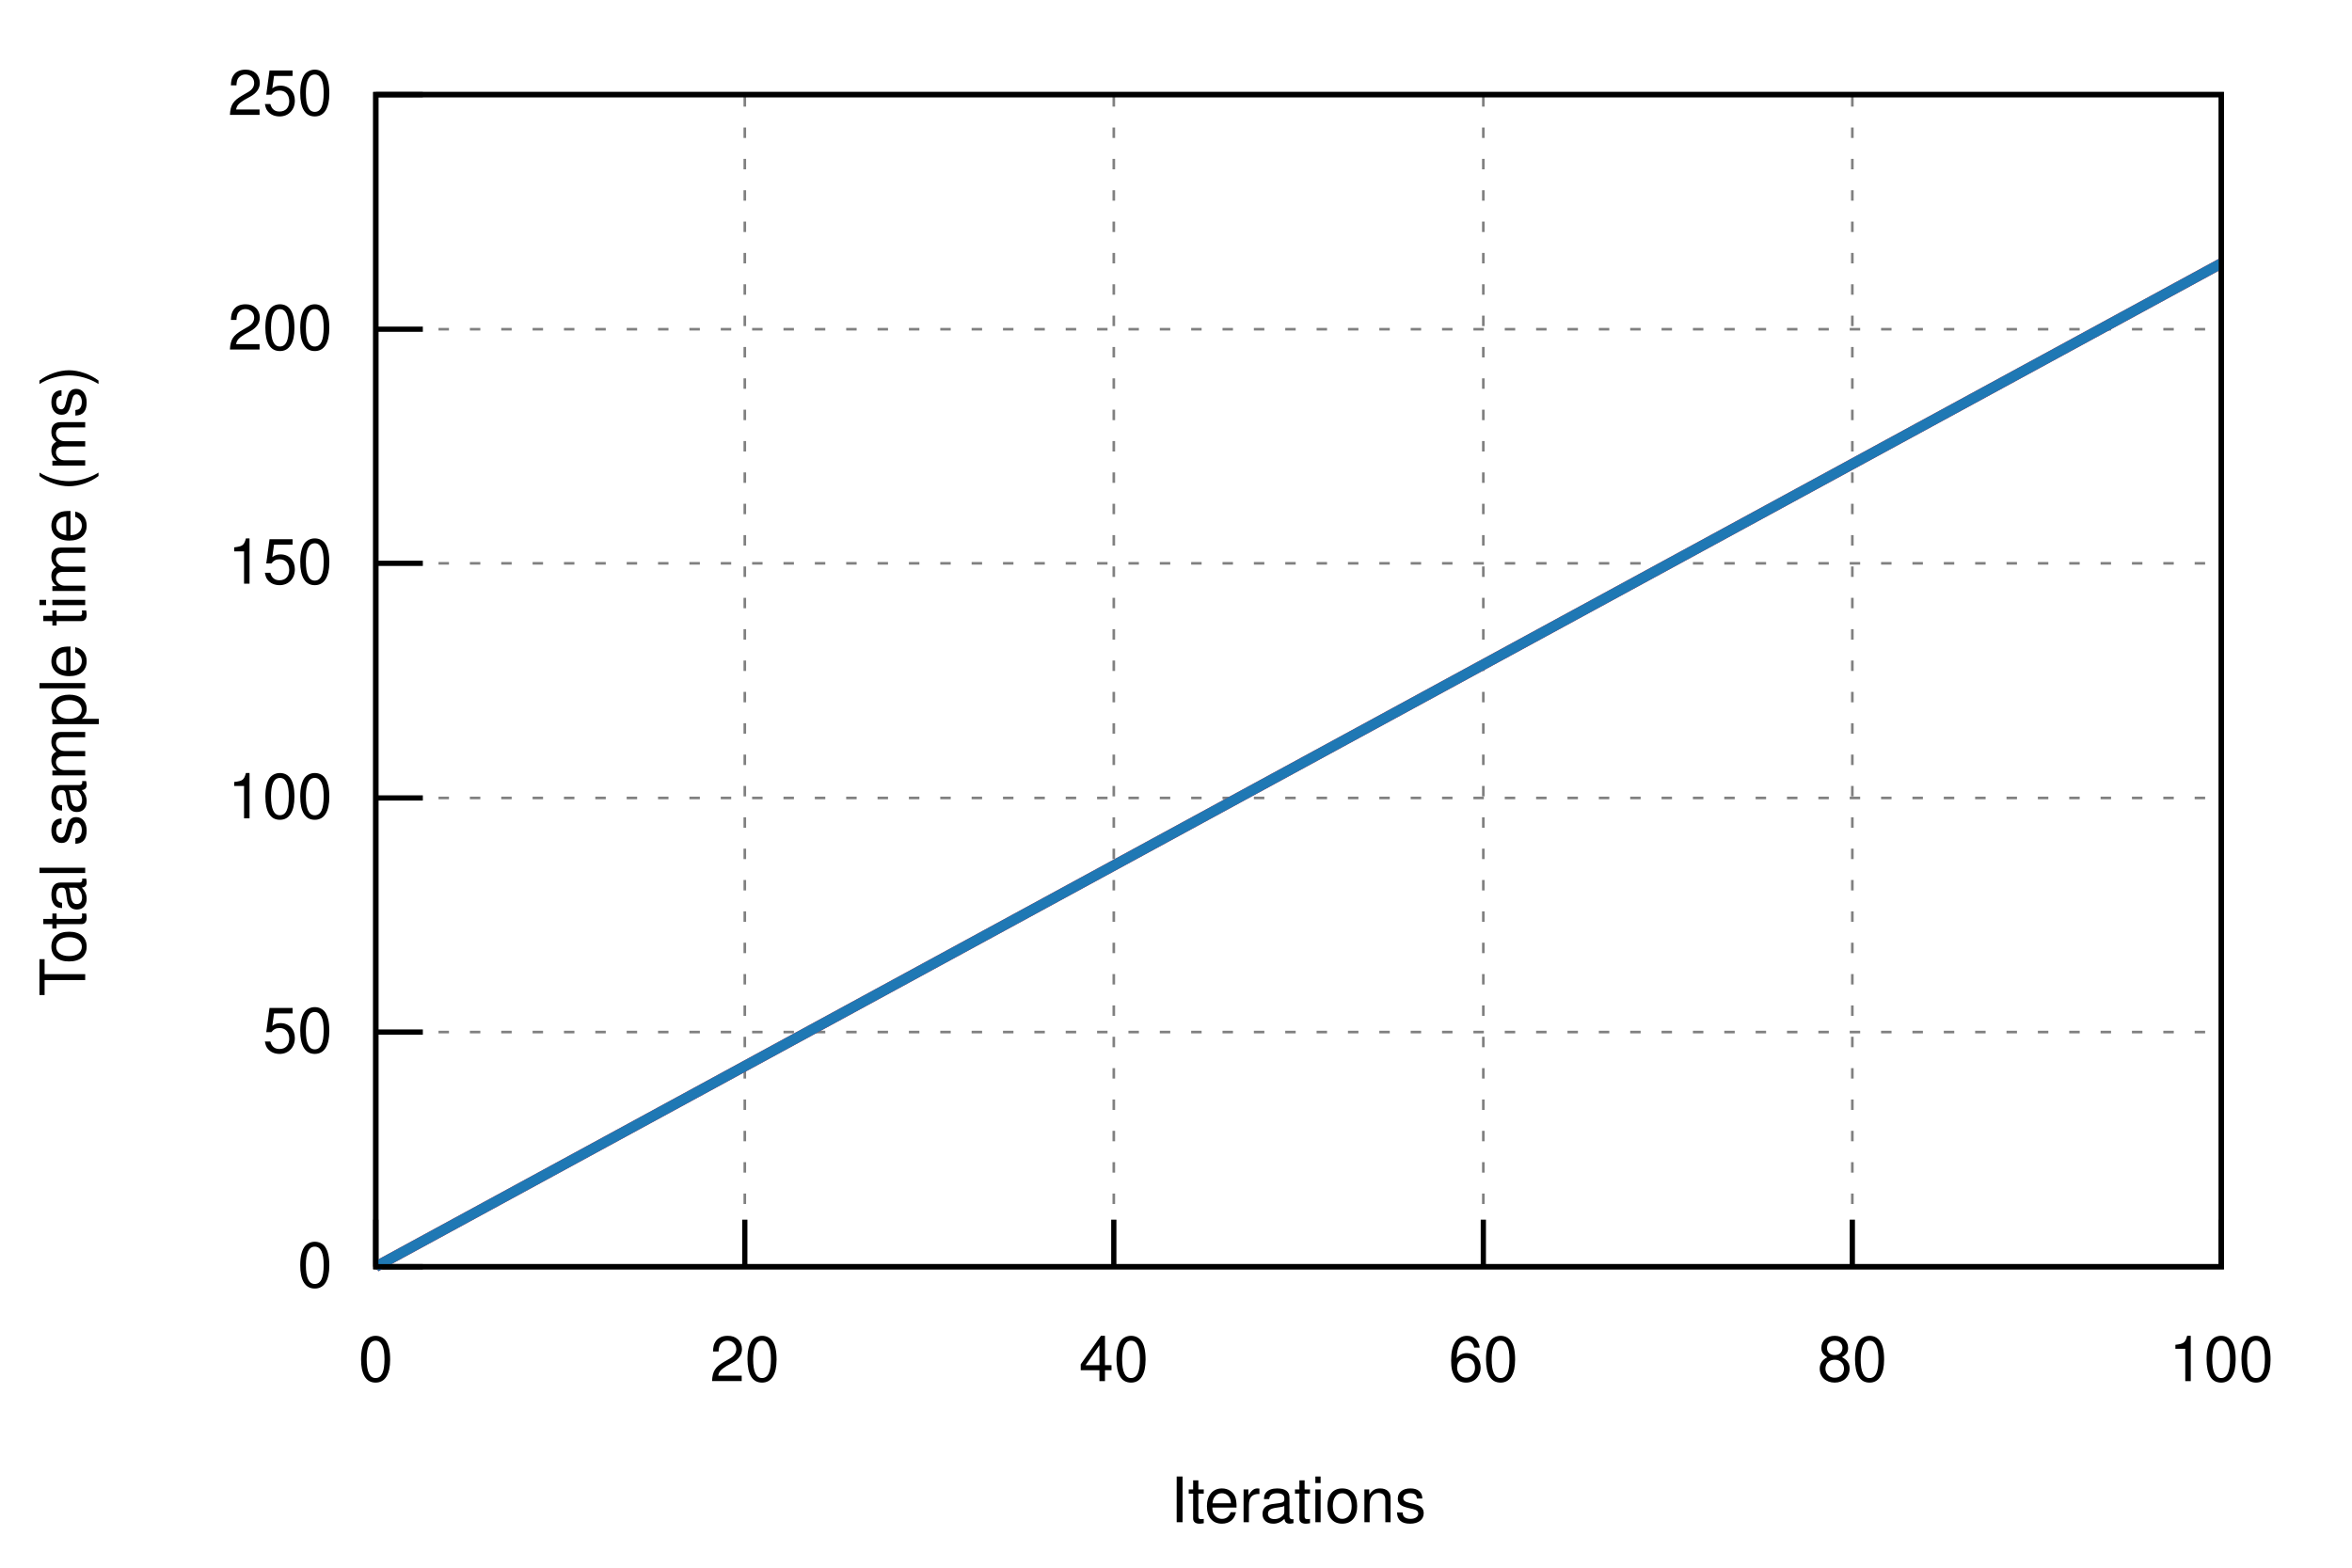
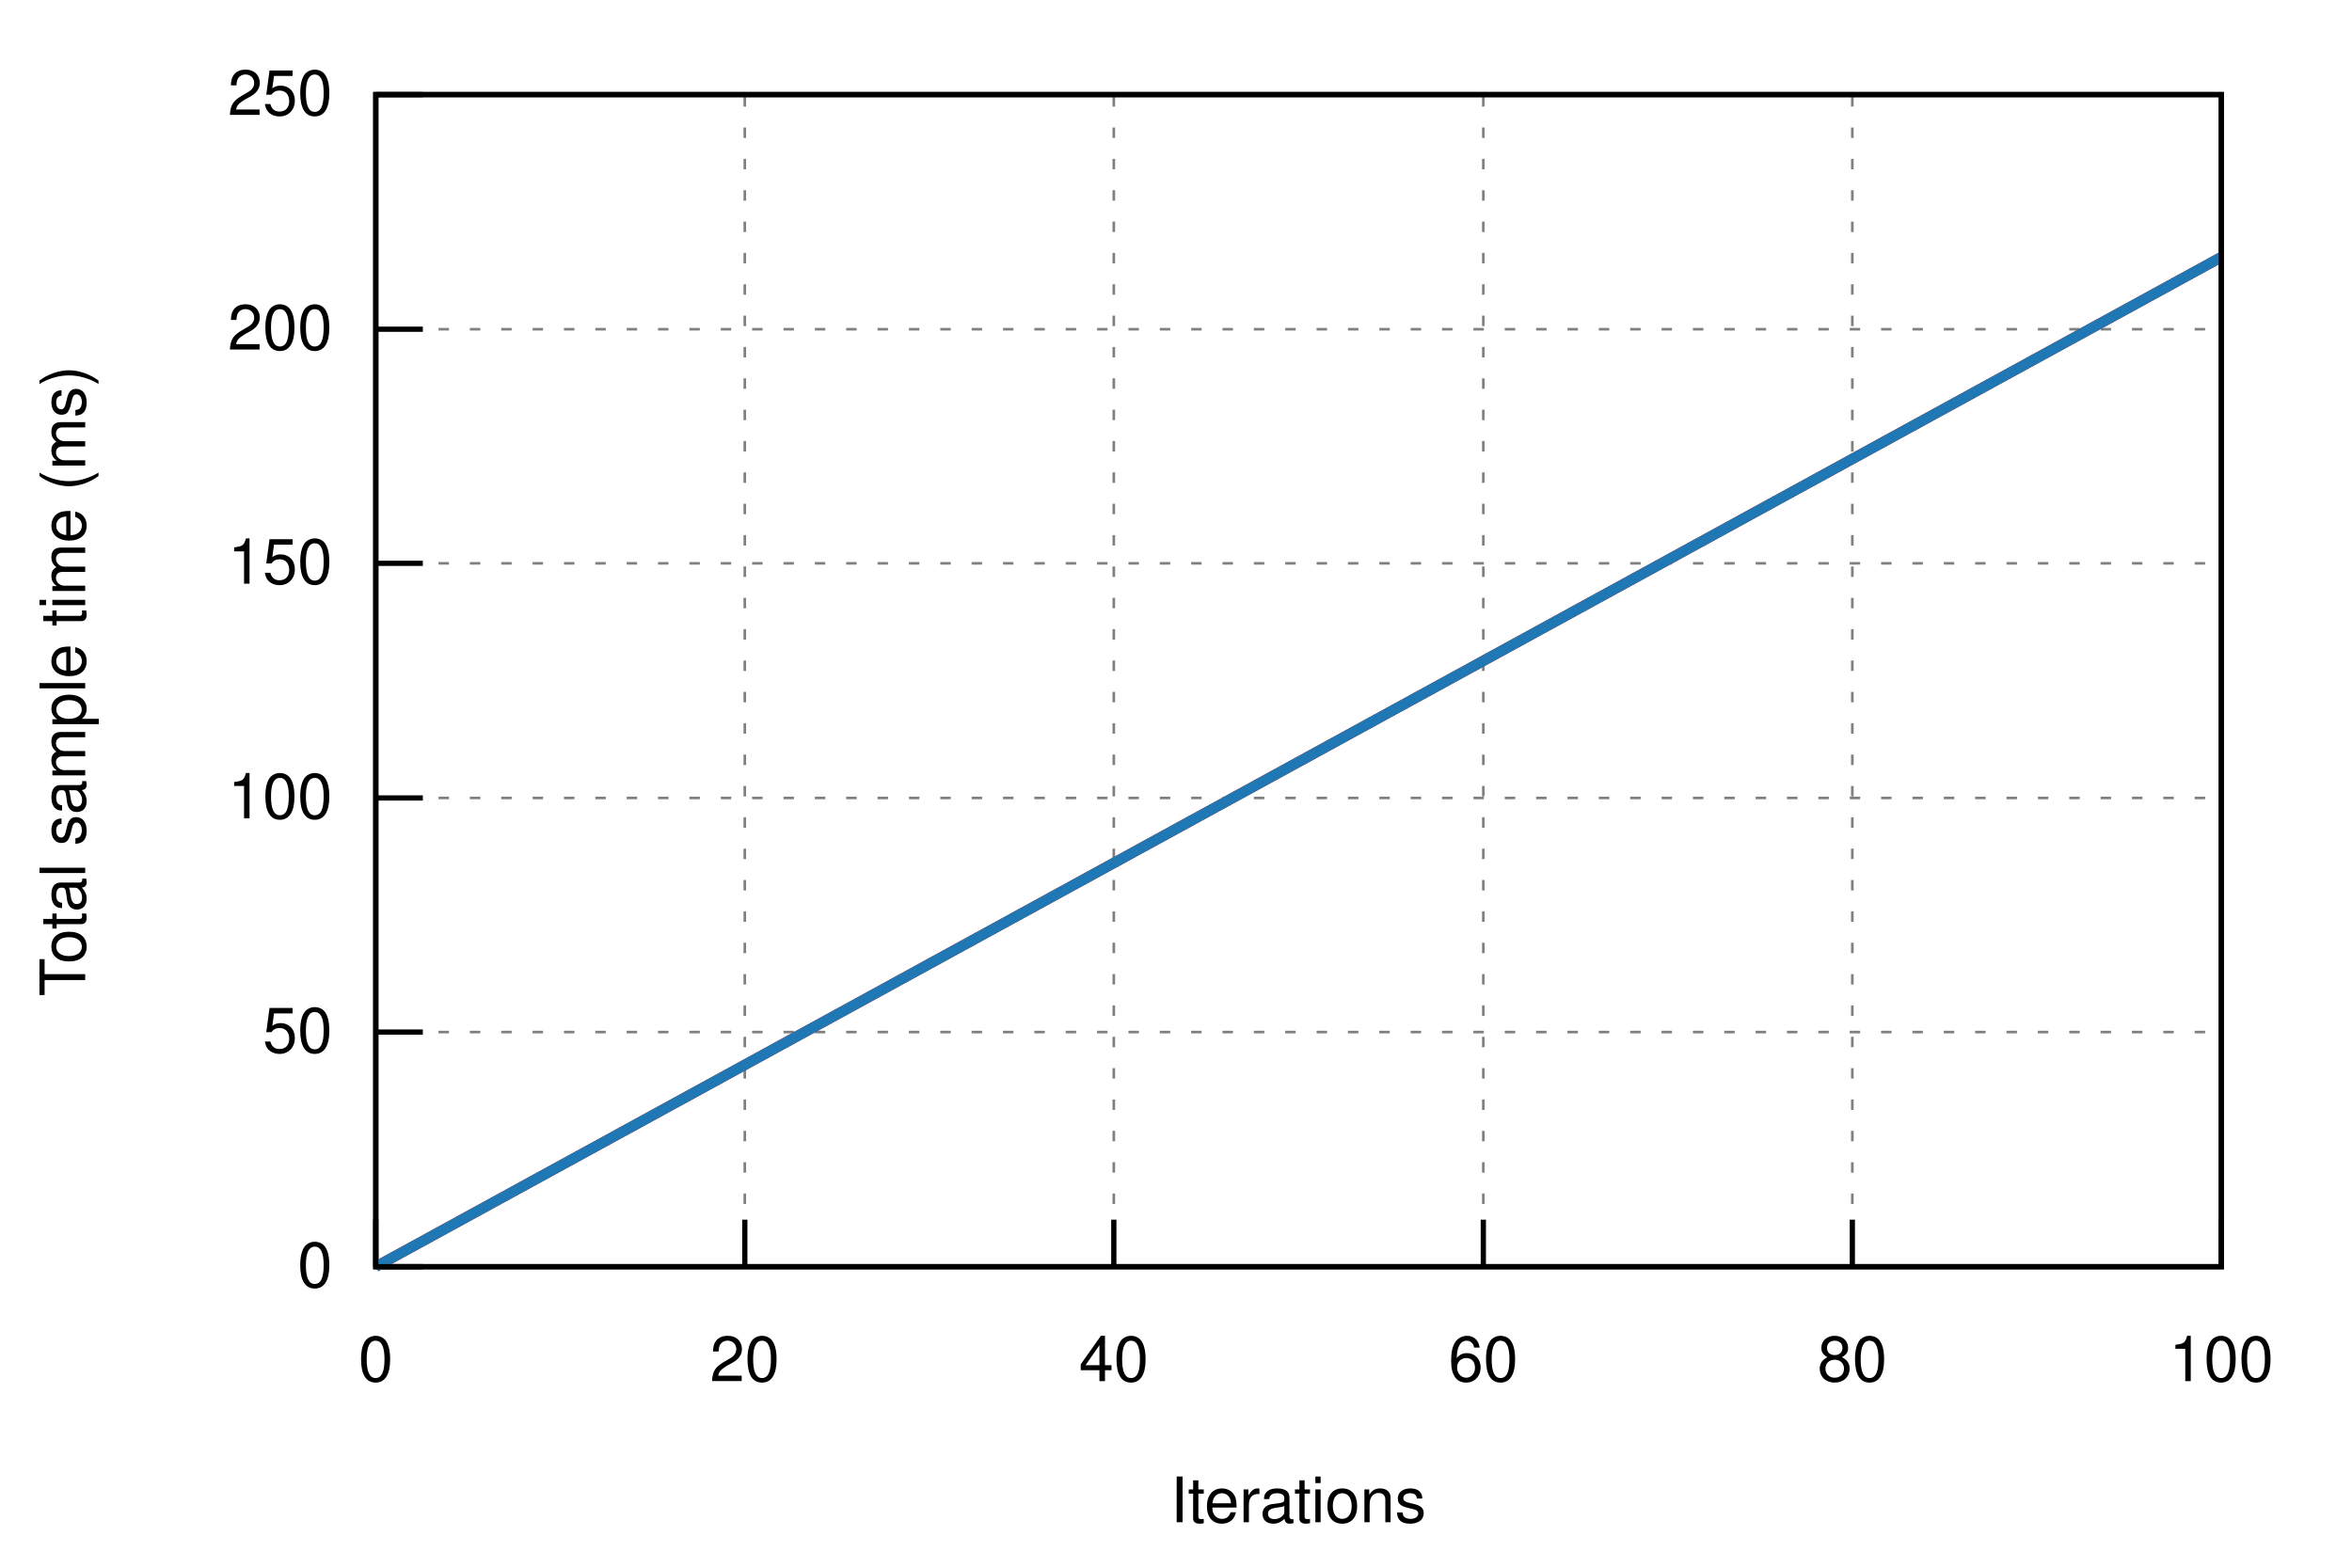
<svg xmlns="http://www.w3.org/2000/svg" xmlns:xlink="http://www.w3.org/1999/xlink" viewBox="0 0 450 300">
  <g id="gnuplot_canvas">
    <rect x="0" y="0" width="450" height="300" fill="none" />
    <defs>
      <circle id="gpDot" r="0.5" stroke-width="0.5" stroke="currentColor" />
      <path id="gpPt0" stroke-width="0.222" stroke="currentColor" d="M-1,0 h2 M0,-1 v2" />
      <path id="gpPt1" stroke-width="0.222" stroke="currentColor" d="M-1,-1 L1,1 M1,-1 L-1,1" />
      <path id="gpPt2" stroke-width="0.222" stroke="currentColor" d="M-1,0 L1,0 M0,-1 L0,1 M-1,-1 L1,1 M-1,1 L1,-1" />
      <rect id="gpPt3" stroke-width="0.222" stroke="currentColor" x="-1" y="-1" width="2" height="2" />
      <rect id="gpPt4" stroke-width="0.222" stroke="currentColor" fill="currentColor" x="-1" y="-1" width="2" height="2" />
      <circle id="gpPt5" stroke-width="0.222" stroke="currentColor" cx="0" cy="0" r="1" />
      <use xlink:href="#gpPt5" id="gpPt6" fill="currentColor" stroke="none" />
      <path id="gpPt7" stroke-width="0.222" stroke="currentColor" d="M0,-1.33 L-1.33,0.67 L1.33,0.67 z" />
      <use xlink:href="#gpPt7" id="gpPt8" fill="currentColor" stroke="none" />
      <use xlink:href="#gpPt7" id="gpPt9" stroke="currentColor" transform="rotate(180)" />
      <use xlink:href="#gpPt9" id="gpPt10" fill="currentColor" stroke="none" />
      <use xlink:href="#gpPt3" id="gpPt11" stroke="currentColor" transform="rotate(45)" />
      <use xlink:href="#gpPt11" id="gpPt12" fill="currentColor" stroke="none" />
      <path id="gpPt13" stroke-width="0.222" stroke="currentColor" d="M0,1.330 L1.265,0.411 L0.782,-1.067 L-0.782,-1.076 L-1.265,0.411 z" />
      <use xlink:href="#gpPt13" id="gpPt14" fill="currentColor" stroke="none" />
      <filter id="textbox" filterUnits="objectBoundingBox" x="0" y="0" height="1" width="1">
        <feFlood flood-color="white" flood-opacity="1" result="bgnd" />
        <feComposite in="SourceGraphic" in2="bgnd" operator="atop" />
      </filter>
      <filter id="greybox" filterUnits="objectBoundingBox" x="0" y="0" height="1" width="1">
        <feFlood flood-color="lightgrey" flood-opacity="1" result="grey" />
        <feComposite in="SourceGraphic" in2="grey" operator="atop" />
      </filter>
    </defs>
    <g fill="none" color="white" stroke="currentColor" stroke-width="1.00" stroke-linecap="butt" stroke-linejoin="miter">
</g>
    <g fill="none" color="black" stroke="currentColor" stroke-width="1.00" stroke-linecap="butt" stroke-linejoin="miter">
</g>
    <g fill="none" color="black" stroke="black" stroke-width="0.50" stroke-linecap="butt" stroke-linejoin="miter">
</g>
    <g fill="none" color="gray" stroke="currentColor" stroke-width="0.50" stroke-linecap="butt" stroke-linejoin="miter">
      <path stroke="gray" stroke-dasharray="2,4" class="gridline" d="M71.9,242.4 L425.0,242.4  " />
    </g>
    <g fill="none" color="gray" stroke="gray" stroke-width="1.00" stroke-linecap="butt" stroke-linejoin="miter">
</g>
    <g fill="none" color="black" stroke="currentColor" stroke-width="1.00" stroke-linecap="butt" stroke-linejoin="miter">
      <path stroke="black" d="M71.9,242.4 L80.9,242.4  " />
      <g transform="translate(63.6,246.3)" stroke="none" fill="black" font-family="Helvetica" font-size="12.00" text-anchor="end">
        <text>
          <tspan font-family="Helvetica"> 0</tspan>
        </text>
      </g>
    </g>
    <g fill="none" color="black" stroke="currentColor" stroke-width="1.00" stroke-linecap="butt" stroke-linejoin="miter">
</g>
    <g fill="none" color="black" stroke="black" stroke-width="0.50" stroke-linecap="butt" stroke-linejoin="miter">
</g>
    <g fill="none" color="gray" stroke="currentColor" stroke-width="0.50" stroke-linecap="butt" stroke-linejoin="miter">
      <path stroke="gray" stroke-dasharray="2,4" class="gridline" d="M71.9,197.5 L425.0,197.5  " />
    </g>
    <g fill="none" color="gray" stroke="gray" stroke-width="1.00" stroke-linecap="butt" stroke-linejoin="miter">
</g>
    <g fill="none" color="black" stroke="currentColor" stroke-width="1.00" stroke-linecap="butt" stroke-linejoin="miter">
      <path stroke="black" d="M71.9,197.5 L80.9,197.5  " />
      <g transform="translate(63.6,201.4)" stroke="none" fill="black" font-family="Helvetica" font-size="12.00" text-anchor="end">
        <text>
          <tspan font-family="Helvetica"> 50</tspan>
        </text>
      </g>
    </g>
    <g fill="none" color="black" stroke="currentColor" stroke-width="1.00" stroke-linecap="butt" stroke-linejoin="miter">
</g>
    <g fill="none" color="black" stroke="black" stroke-width="0.50" stroke-linecap="butt" stroke-linejoin="miter">
</g>
    <g fill="none" color="gray" stroke="currentColor" stroke-width="0.50" stroke-linecap="butt" stroke-linejoin="miter">
      <path stroke="gray" stroke-dasharray="2,4" class="gridline" d="M71.9,152.7 L425.0,152.7  " />
    </g>
    <g fill="none" color="gray" stroke="gray" stroke-width="1.00" stroke-linecap="butt" stroke-linejoin="miter">
</g>
    <g fill="none" color="black" stroke="currentColor" stroke-width="1.00" stroke-linecap="butt" stroke-linejoin="miter">
      <path stroke="black" d="M71.9,152.7 L80.9,152.7  " />
      <g transform="translate(63.6,156.6)" stroke="none" fill="black" font-family="Helvetica" font-size="12.00" text-anchor="end">
        <text>
          <tspan font-family="Helvetica"> 100</tspan>
        </text>
      </g>
    </g>
    <g fill="none" color="black" stroke="currentColor" stroke-width="1.00" stroke-linecap="butt" stroke-linejoin="miter">
</g>
    <g fill="none" color="black" stroke="black" stroke-width="0.50" stroke-linecap="butt" stroke-linejoin="miter">
</g>
    <g fill="none" color="gray" stroke="currentColor" stroke-width="0.50" stroke-linecap="butt" stroke-linejoin="miter">
      <path stroke="gray" stroke-dasharray="2,4" class="gridline" d="M71.9,107.8 L425.0,107.8  " />
    </g>
    <g fill="none" color="gray" stroke="gray" stroke-width="1.00" stroke-linecap="butt" stroke-linejoin="miter">
</g>
    <g fill="none" color="black" stroke="currentColor" stroke-width="1.00" stroke-linecap="butt" stroke-linejoin="miter">
      <path stroke="black" d="M71.9,107.8 L80.9,107.8  " />
      <g transform="translate(63.6,111.7)" stroke="none" fill="black" font-family="Helvetica" font-size="12.00" text-anchor="end">
        <text>
          <tspan font-family="Helvetica"> 150</tspan>
        </text>
      </g>
    </g>
    <g fill="none" color="black" stroke="currentColor" stroke-width="1.00" stroke-linecap="butt" stroke-linejoin="miter">
</g>
    <g fill="none" color="black" stroke="black" stroke-width="0.50" stroke-linecap="butt" stroke-linejoin="miter">
</g>
    <g fill="none" color="gray" stroke="currentColor" stroke-width="0.50" stroke-linecap="butt" stroke-linejoin="miter">
      <path stroke="gray" stroke-dasharray="2,4" class="gridline" d="M71.9,63.0 L425.0,63.0  " />
    </g>
    <g fill="none" color="gray" stroke="gray" stroke-width="1.00" stroke-linecap="butt" stroke-linejoin="miter">
</g>
    <g fill="none" color="black" stroke="currentColor" stroke-width="1.00" stroke-linecap="butt" stroke-linejoin="miter">
      <path stroke="black" d="M71.9,63.0 L80.9,63.0  " />
      <g transform="translate(63.6,66.9)" stroke="none" fill="black" font-family="Helvetica" font-size="12.00" text-anchor="end">
        <text>
          <tspan font-family="Helvetica"> 200</tspan>
        </text>
      </g>
    </g>
    <g fill="none" color="black" stroke="currentColor" stroke-width="1.00" stroke-linecap="butt" stroke-linejoin="miter">
</g>
    <g fill="none" color="black" stroke="black" stroke-width="0.50" stroke-linecap="butt" stroke-linejoin="miter">
</g>
    <g fill="none" color="gray" stroke="currentColor" stroke-width="0.50" stroke-linecap="butt" stroke-linejoin="miter">
      <path stroke="gray" stroke-dasharray="2,4" class="gridline" d="M71.9,18.1 L425.0,18.1  " />
    </g>
    <g fill="none" color="gray" stroke="gray" stroke-width="1.00" stroke-linecap="butt" stroke-linejoin="miter">
</g>
    <g fill="none" color="black" stroke="currentColor" stroke-width="1.00" stroke-linecap="butt" stroke-linejoin="miter">
      <path stroke="black" d="M71.9,18.1 L80.9,18.1  " />
      <g transform="translate(63.6,22.0)" stroke="none" fill="black" font-family="Helvetica" font-size="12.00" text-anchor="end">
        <text>
          <tspan font-family="Helvetica"> 250</tspan>
        </text>
      </g>
    </g>
    <g fill="none" color="black" stroke="currentColor" stroke-width="1.00" stroke-linecap="butt" stroke-linejoin="miter">
</g>
    <g fill="none" color="black" stroke="black" stroke-width="0.50" stroke-linecap="butt" stroke-linejoin="miter">
</g>
    <g fill="none" color="gray" stroke="currentColor" stroke-width="0.50" stroke-linecap="butt" stroke-linejoin="miter">
      <path stroke="gray" stroke-dasharray="2,4" class="gridline" d="M71.9,242.4 L71.9,18.1  " />
    </g>
    <g fill="none" color="gray" stroke="gray" stroke-width="1.00" stroke-linecap="butt" stroke-linejoin="miter">
</g>
    <g fill="none" color="black" stroke="currentColor" stroke-width="1.00" stroke-linecap="butt" stroke-linejoin="miter">
      <path stroke="black" d="M71.9,242.4 L71.9,233.4  " />
      <g transform="translate(71.9,264.3)" stroke="none" fill="black" font-family="Helvetica" font-size="12.00" text-anchor="middle">
        <text>
          <tspan font-family="Helvetica"> 0</tspan>
        </text>
      </g>
    </g>
    <g fill="none" color="black" stroke="currentColor" stroke-width="1.00" stroke-linecap="butt" stroke-linejoin="miter">
</g>
    <g fill="none" color="black" stroke="black" stroke-width="0.50" stroke-linecap="butt" stroke-linejoin="miter">
</g>
    <g fill="none" color="gray" stroke="currentColor" stroke-width="0.50" stroke-linecap="butt" stroke-linejoin="miter">
      <path stroke="gray" stroke-dasharray="2,4" class="gridline" d="M142.5,242.4 L142.5,18.1  " />
    </g>
    <g fill="none" color="gray" stroke="gray" stroke-width="1.00" stroke-linecap="butt" stroke-linejoin="miter">
</g>
    <g fill="none" color="black" stroke="currentColor" stroke-width="1.00" stroke-linecap="butt" stroke-linejoin="miter">
      <path stroke="black" d="M142.5,242.4 L142.5,233.4  " />
      <g transform="translate(142.5,264.3)" stroke="none" fill="black" font-family="Helvetica" font-size="12.00" text-anchor="middle">
        <text>
          <tspan font-family="Helvetica"> 20</tspan>
        </text>
      </g>
    </g>
    <g fill="none" color="black" stroke="currentColor" stroke-width="1.00" stroke-linecap="butt" stroke-linejoin="miter">
</g>
    <g fill="none" color="black" stroke="black" stroke-width="0.50" stroke-linecap="butt" stroke-linejoin="miter">
</g>
    <g fill="none" color="gray" stroke="currentColor" stroke-width="0.50" stroke-linecap="butt" stroke-linejoin="miter">
      <path stroke="gray" stroke-dasharray="2,4" class="gridline" d="M213.1,242.4 L213.1,18.1  " />
    </g>
    <g fill="none" color="gray" stroke="gray" stroke-width="1.00" stroke-linecap="butt" stroke-linejoin="miter">
</g>
    <g fill="none" color="black" stroke="currentColor" stroke-width="1.00" stroke-linecap="butt" stroke-linejoin="miter">
      <path stroke="black" d="M213.1,242.4 L213.1,233.4  " />
      <g transform="translate(213.1,264.3)" stroke="none" fill="black" font-family="Helvetica" font-size="12.00" text-anchor="middle">
        <text>
          <tspan font-family="Helvetica"> 40</tspan>
        </text>
      </g>
    </g>
    <g fill="none" color="black" stroke="currentColor" stroke-width="1.00" stroke-linecap="butt" stroke-linejoin="miter">
</g>
    <g fill="none" color="black" stroke="black" stroke-width="0.50" stroke-linecap="butt" stroke-linejoin="miter">
</g>
    <g fill="none" color="gray" stroke="currentColor" stroke-width="0.50" stroke-linecap="butt" stroke-linejoin="miter">
      <path stroke="gray" stroke-dasharray="2,4" class="gridline" d="M283.8,242.4 L283.8,18.1  " />
    </g>
    <g fill="none" color="gray" stroke="gray" stroke-width="1.00" stroke-linecap="butt" stroke-linejoin="miter">
</g>
    <g fill="none" color="black" stroke="currentColor" stroke-width="1.00" stroke-linecap="butt" stroke-linejoin="miter">
      <path stroke="black" d="M283.8,242.4 L283.8,233.4  " />
      <g transform="translate(283.8,264.3)" stroke="none" fill="black" font-family="Helvetica" font-size="12.00" text-anchor="middle">
        <text>
          <tspan font-family="Helvetica"> 60</tspan>
        </text>
      </g>
    </g>
    <g fill="none" color="black" stroke="currentColor" stroke-width="1.00" stroke-linecap="butt" stroke-linejoin="miter">
</g>
    <g fill="none" color="black" stroke="black" stroke-width="0.50" stroke-linecap="butt" stroke-linejoin="miter">
</g>
    <g fill="none" color="gray" stroke="currentColor" stroke-width="0.50" stroke-linecap="butt" stroke-linejoin="miter">
      <path stroke="gray" stroke-dasharray="2,4" class="gridline" d="M354.4,242.4 L354.4,18.1  " />
    </g>
    <g fill="none" color="gray" stroke="gray" stroke-width="1.00" stroke-linecap="butt" stroke-linejoin="miter">
</g>
    <g fill="none" color="black" stroke="currentColor" stroke-width="1.00" stroke-linecap="butt" stroke-linejoin="miter">
      <path stroke="black" d="M354.4,242.4 L354.4,233.4  " />
      <g transform="translate(354.4,264.3)" stroke="none" fill="black" font-family="Helvetica" font-size="12.00" text-anchor="middle">
        <text>
          <tspan font-family="Helvetica"> 80</tspan>
        </text>
      </g>
    </g>
    <g fill="none" color="black" stroke="currentColor" stroke-width="1.00" stroke-linecap="butt" stroke-linejoin="miter">
</g>
    <g fill="none" color="black" stroke="black" stroke-width="0.50" stroke-linecap="butt" stroke-linejoin="miter">
</g>
    <g fill="none" color="gray" stroke="currentColor" stroke-width="0.50" stroke-linecap="butt" stroke-linejoin="miter">
      <path stroke="gray" stroke-dasharray="2,4" class="gridline" d="M425.0,242.4 L425.0,18.1  " />
    </g>
    <g fill="none" color="gray" stroke="gray" stroke-width="1.00" stroke-linecap="butt" stroke-linejoin="miter">
</g>
    <g fill="none" color="black" stroke="currentColor" stroke-width="1.00" stroke-linecap="butt" stroke-linejoin="miter">
      <path stroke="black" d="M425.0,242.4 L425.0,233.4  " />
      <g transform="translate(425.0,264.3)" stroke="none" fill="black" font-family="Helvetica" font-size="12.00" text-anchor="middle">
        <text>
          <tspan font-family="Helvetica"> 100</tspan>
        </text>
      </g>
    </g>
    <g fill="none" color="black" stroke="currentColor" stroke-width="1.00" stroke-linecap="butt" stroke-linejoin="miter">
</g>
    <g fill="none" color="black" stroke="currentColor" stroke-width="1.00" stroke-linecap="butt" stroke-linejoin="miter">
      <path stroke="black" d="M71.9,18.1 L71.9,242.4 L425.0,242.4 L425.0,18.1 L71.9,18.1 Z  " />
    </g>
    <g fill="none" color="black" stroke="currentColor" stroke-width="1.00" stroke-linecap="butt" stroke-linejoin="miter">
      <g transform="translate(16.3,130.3) rotate(270)" stroke="none" fill="black" font-family="Helvetica" font-size="12.00" text-anchor="middle">
        <text>
          <tspan font-family="Helvetica">Total sample time (ms)</tspan>
        </text>
      </g>
    </g>
    <g fill="none" color="black" stroke="currentColor" stroke-width="1.00" stroke-linecap="butt" stroke-linejoin="miter">
      <g transform="translate(248.4,291.3)" stroke="none" fill="black" font-family="Helvetica" font-size="12.00" text-anchor="middle">
        <text>
          <tspan font-family="Helvetica">Iterations</tspan>
        </text>
      </g>
    </g>
    <g fill="none" color="black" stroke="currentColor" stroke-width="1.00" stroke-linecap="butt" stroke-linejoin="miter">
</g>
    <g id="gnuplot_plot_1">
      <g fill="none" color="black" stroke="currentColor" stroke-width="1.00" stroke-linecap="butt" stroke-linejoin="miter">
        <g stroke="none" shape-rendering="crispEdges">
          <polygon fill="rgb(227,  26,  28)" fill-opacity="0.25" points="71.9,242.4 71.9,242.4 71.9,242.4 " />
-           <polygon fill="rgb(227,  26,  28)" fill-opacity="0.25" points="71.9,242.4 425.0,51.2 425.0,49.6 " />
+           <polygon fill="rgb(227,  26,  28)" fill-opacity="0.25" points="71.9,242.4 425.0,50.0 425.0,48.3 " />
        </g>
      </g>
    </g>
    <g id="gnuplot_plot_2">
      <g fill="none" color="black" stroke="currentColor" stroke-width="1.00" stroke-linecap="butt" stroke-linejoin="miter">
        <g stroke="none" shape-rendering="crispEdges">
          <polygon fill="rgb( 31, 120, 180)" fill-opacity="0.25" points="71.9,242.4 71.9,242.4 71.9,242.4 " />
-           <polygon fill="rgb( 31, 120, 180)" fill-opacity="0.25" points="71.9,242.4 425.0,51.2 425.0,49.6 " />
+           <polygon fill="rgb( 31, 120, 180)" fill-opacity="0.25" points="71.9,242.4 425.0,50.0 425.0,48.3 " />
        </g>
      </g>
    </g>
    <g id="gnuplot_plot_3">
      <g fill="none" color="white" stroke="rgb( 31, 120, 180)" stroke-width="2.00" stroke-linecap="butt" stroke-linejoin="miter">
</g>
      <g fill="none" color="black" stroke="currentColor" stroke-width="2.00" stroke-linecap="butt" stroke-linejoin="miter">
-         <path stroke="rgb(227,  26,  28)" d="M71.9,242.4 L425.0,50.4  " />
+         <path stroke="rgb(227,  26,  28)" d="M71.9,242.4 L425.0,49.2  " />
      </g>
    </g>
    <g id="gnuplot_plot_4">
      <g fill="none" color="black" stroke="currentColor" stroke-width="2.00" stroke-linecap="butt" stroke-linejoin="miter">
-         <path stroke="rgb( 31, 120, 180)" d="M71.9,242.4 L425.0,50.4  " />
+         <path stroke="rgb( 31, 120, 180)" d="M71.9,242.4 L425.0,49.2  " />
      </g>
    </g>
    <g fill="none" color="black" stroke="currentColor" stroke-width="2.00" stroke-linecap="butt" stroke-linejoin="miter">
</g>
    <g fill="none" color="black" stroke="black" stroke-width="1.00" stroke-linecap="butt" stroke-linejoin="miter">
</g>
    <g fill="none" color="black" stroke="currentColor" stroke-width="1.00" stroke-linecap="butt" stroke-linejoin="miter">
      <path stroke="black" d="M71.9,18.1 L71.9,242.4 L425.0,242.4 L425.0,18.1 L71.9,18.1 Z  " />
    </g>
    <g fill="none" color="black" stroke="currentColor" stroke-width="1.00" stroke-linecap="butt" stroke-linejoin="miter">
</g>
  </g>
</svg>
